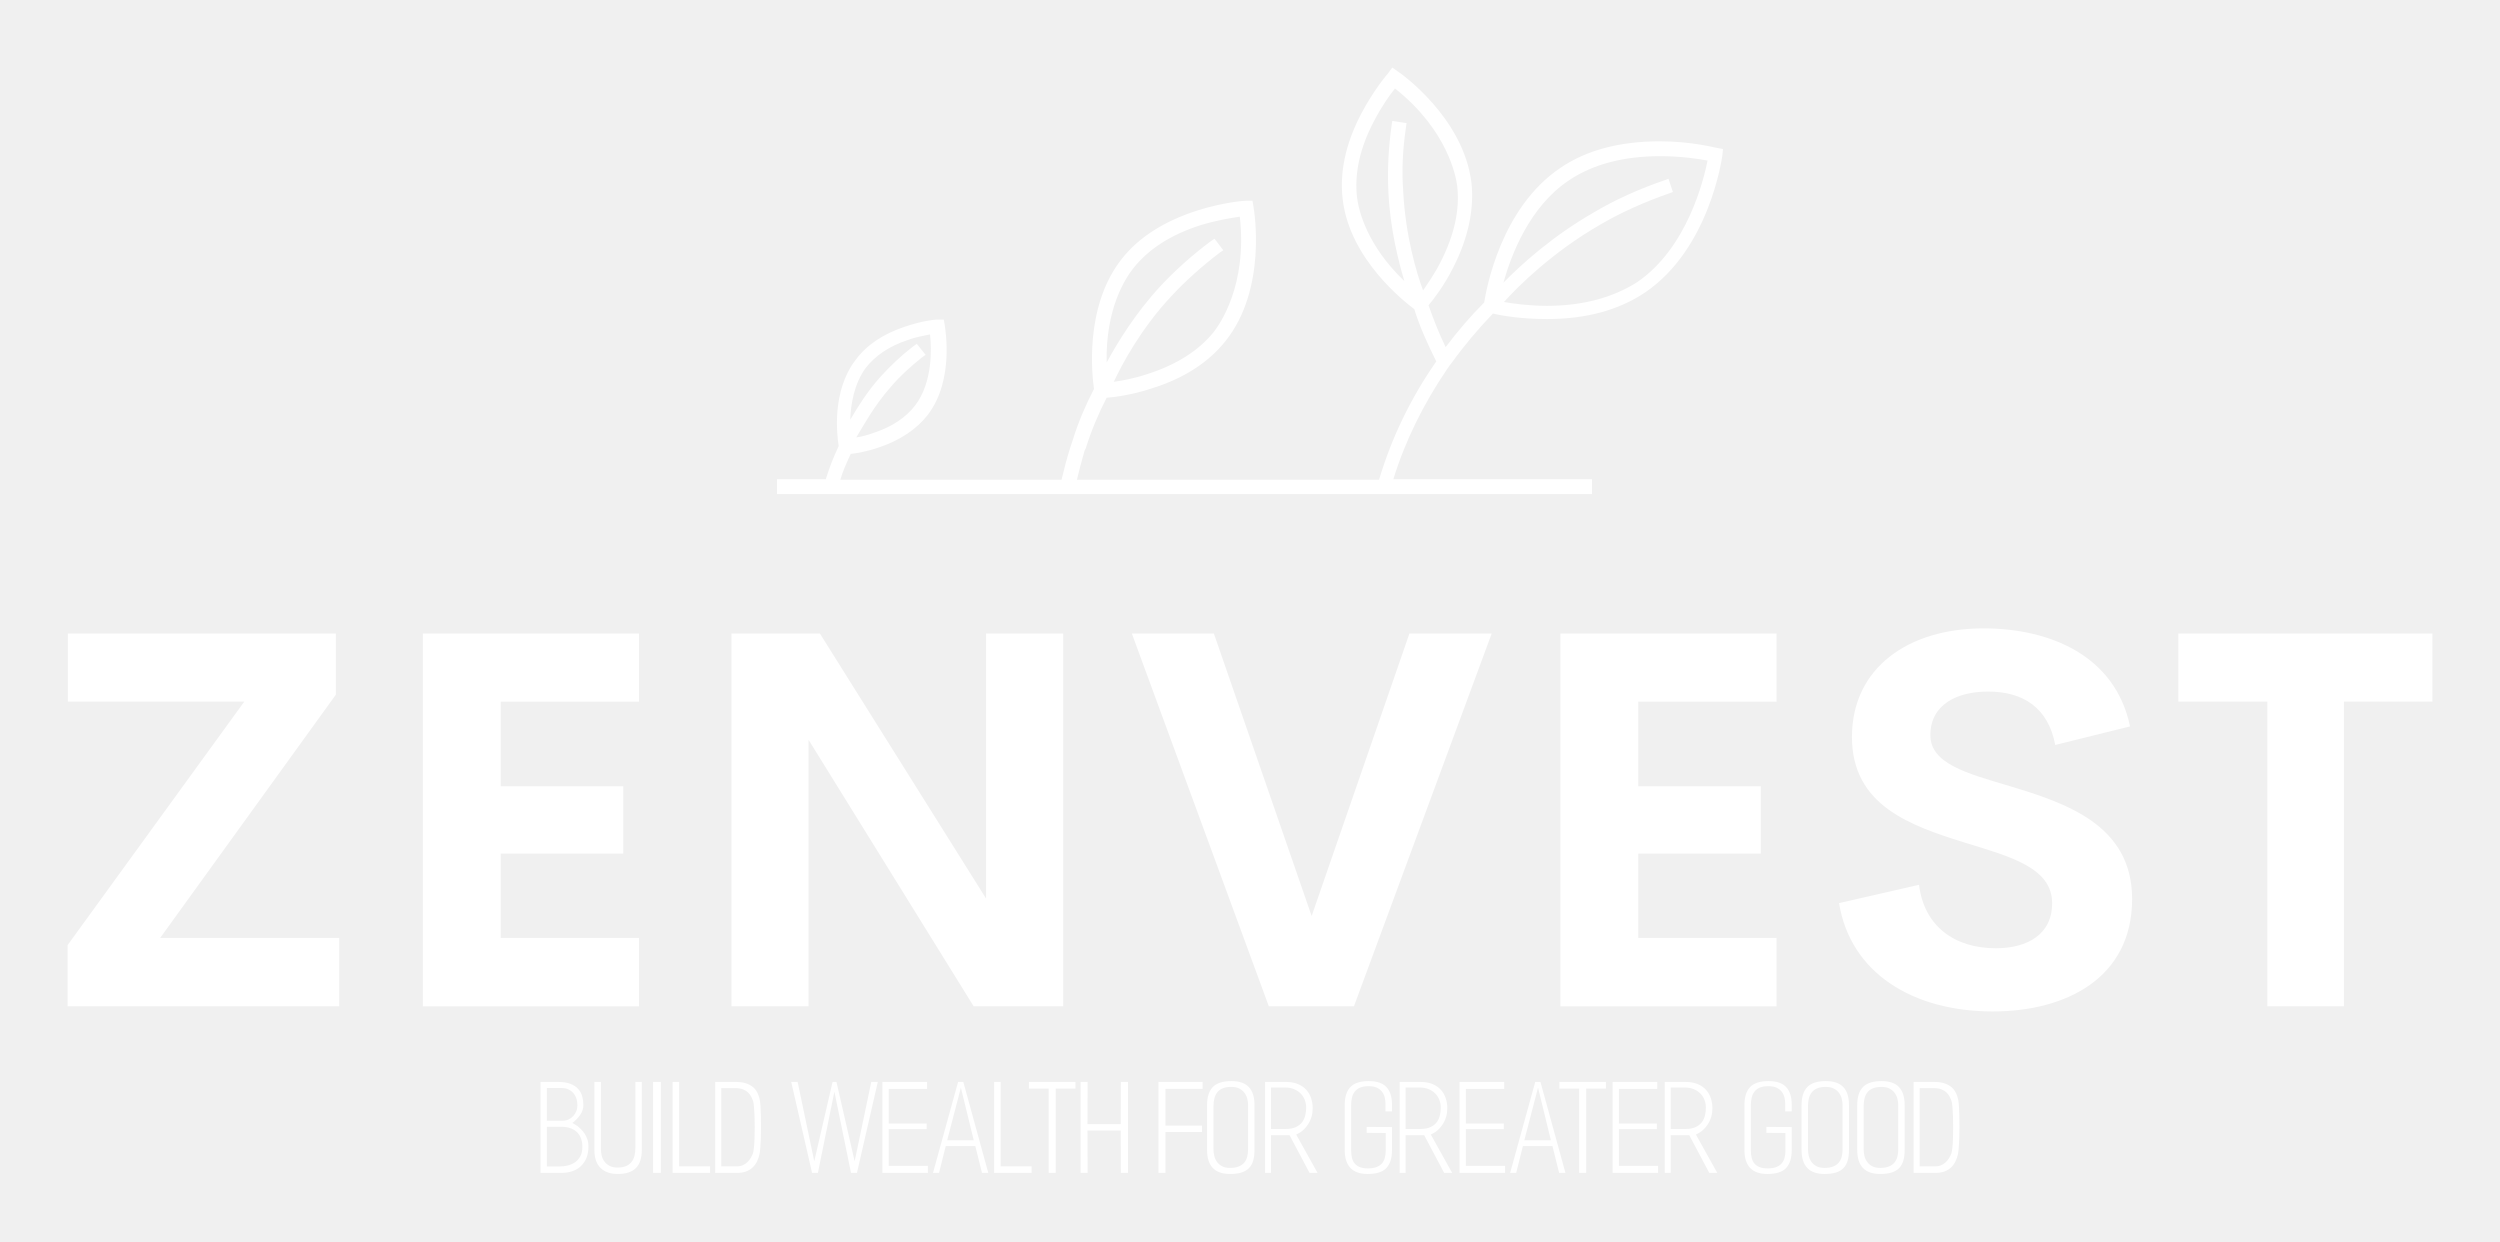
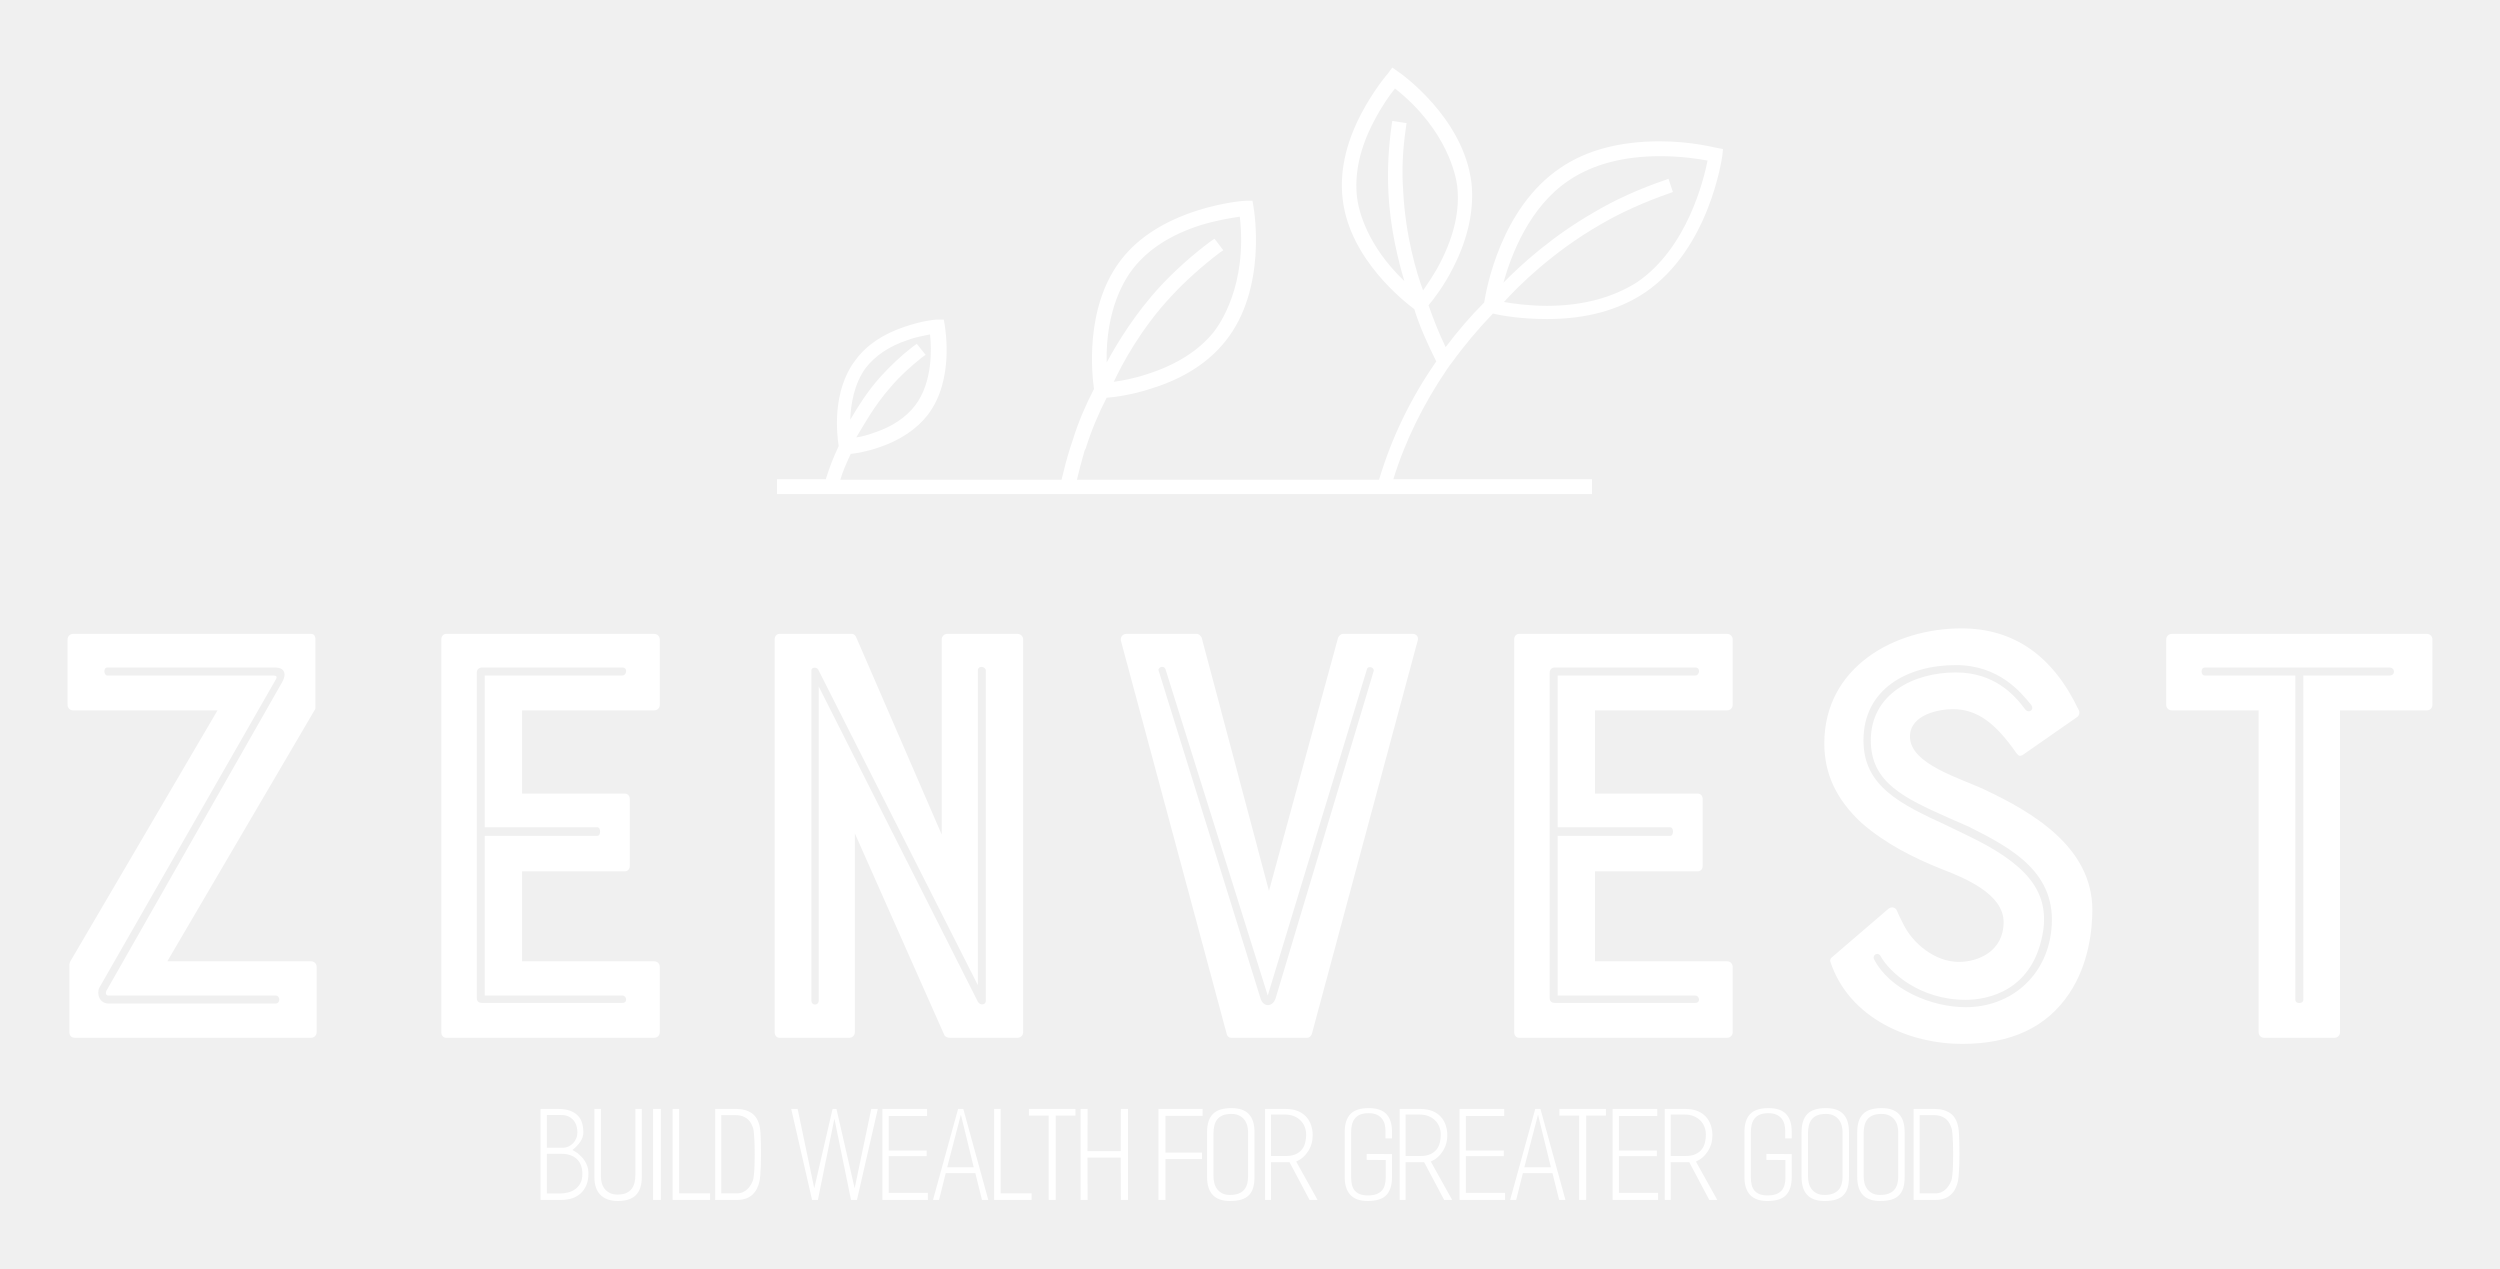
- <svg xmlns="http://www.w3.org/2000/svg" version="1.1" width="3171.429" height="1574.989" viewBox="0 0 3171.429 1574.989">
+ <svg xmlns="http://www.w3.org/2000/svg" version="1.1" width="3171.429" height="1609.275" viewBox="0 0 3171.429 1609.275">
  <g transform="scale(8.571429) translate(10, 10)">
-     <defs id="SvgjsDefs16433">
-       <linearGradient id="SvgjsLinearGradient16440">
-         <stop id="SvgjsStop16441" stop-color="#006838" offset="0" />
-         <stop id="SvgjsStop16442" stop-color="#96cf24" offset="1" />
+     <defs id="SvgjsDefs18191">
+       <linearGradient id="SvgjsLinearGradient18198">
+         <stop id="SvgjsStop18199" stop-color="#006838" offset="0" />
+         <stop id="SvgjsStop18200" stop-color="#96cf24" offset="1" />
      </linearGradient>
-       <linearGradient id="SvgjsLinearGradient16443">
-         <stop id="SvgjsStop16444" stop-color="#006838" offset="0" />
-         <stop id="SvgjsStop16445" stop-color="#96cf24" offset="1" />
+       <linearGradient id="SvgjsLinearGradient18201">
+         <stop id="SvgjsStop18202" stop-color="#006838" offset="0" />
+         <stop id="SvgjsStop18203" stop-color="#96cf24" offset="1" />
      </linearGradient>
-       <linearGradient id="SvgjsLinearGradient16446">
-         <stop id="SvgjsStop16447" stop-color="#ef4136" offset="0" />
-         <stop id="SvgjsStop16448" stop-color="#fbb040" offset="1" />
+       <linearGradient id="SvgjsLinearGradient18204">
+         <stop id="SvgjsStop18205" stop-color="#ef4136" offset="0" />
+         <stop id="SvgjsStop18206" stop-color="#fbb040" offset="1" />
      </linearGradient>
    </defs>
-     <g id="SvgjsG16434" featureKey="symbolFeature-0" transform="matrix(0.8144269,0,0,0.8144269,105,0.1628854)" fill="#fff">
+     <g id="SvgjsG18192" featureKey="symbolFeature-0" transform="matrix(0.8144269,0,0,0.8144269,105,0.1628854)" fill="#fff">
      <path d="M170.8,14.4c-0.2,0-4.5-1.2-10.4-1.2c-7.2,0-13.3,1.6-18,4.8c-10.9,7.3-13.5,22.1-13.9,24.5c-2.5,2.5-4.8,5.2-7,8.1  c-1.2-2.5-2.2-5-3.1-7.6c0.9-1.1,2.8-3.5,4.5-6.9c2.7-5.3,3.8-10.5,3.3-15.3c-1.4-11.9-12.9-20-13.4-20.3l-1-0.7L111,0.9  c-0.1,0.1-2.6,3-4.9,7.4c-2.8,5.4-3.9,10.6-3.3,15.5c1.3,10.9,11.3,18.6,13,19.9c1,3.2,2.4,6.3,4,9.5c-4.6,6.6-8.1,13.8-10.4,21.5  H54.5c0.4-1.7,0.8-3.2,1.2-4.6c0.1-0.4,0.2-0.8,0.4-1.1c1-3.2,2.3-6.3,3.8-9.2c1.4-0.1,4.6-0.5,8.2-1.7c5.8-1.8,10.3-4.7,13.4-8.6  c7.6-9.5,5.2-23.7,5.1-24.3L86.4,24L85.2,24c-0.4,0-4.2,0.3-8.9,1.8c-5.9,1.9-10.5,4.8-13.6,8.7c-7,8.8-5.4,21.6-5.1,23.7  c-1.5,2.9-2.8,5.9-3.8,9.1c0,0-0.1,0.3-0.5,1.5c-0.6,1.9-1.1,3.8-1.6,5.9H11.5c0.5-1.7,1.2-3.2,1.9-4.7c1-0.1,2.9-0.4,5.2-1.2  c3.8-1.3,6.8-3.3,8.8-5.9c4.9-6.4,3.1-15.8,3.1-16.2l-0.2-1.1L29,45.6c-0.5,0-2.9,0.3-5.8,1.3c-3.9,1.3-6.9,3.3-8.9,6  c-4.4,5.7-3.4,13.7-3.1,15.7c-0.9,1.9-1.7,3.9-2.3,5.9c0,0,0,0.1,0,0.1H0v2.7h148.1v-2.7H112c2.2-7.1,5.5-13.7,9.7-19.9  c0.3-0.4,0.5-0.8,0.8-1.1c2.3-3.2,4.9-6.3,7.6-9.1c1.6,0.4,5.2,1,9.8,1c7.1,0,13-1.6,17.8-4.8c11.7-7.9,14-24.3,14.1-25l0.1-1.1  L170.8,14.4z M139.9,43.1c-3.2,0-6.1-0.4-7.8-0.7c2.7-3,8.9-9.1,17.4-14c3.9-2.3,8.2-4.2,12.8-5.8l0.5-0.2l-0.8-2.4l-0.5,0.2  c-4.7,1.6-9.2,3.6-13.2,6c-7.3,4.2-13,9.3-16.3,12.7c1.4-5,4.7-13.8,11.9-18.6c4.3-2.9,9.9-4.4,16.6-4.4c3.8,0,7,0.5,8.6,0.8  c-0.7,3.5-3.7,15.9-12.8,22.1C151.9,41.6,146.4,43.1,139.9,43.1z M114.3,10.6l0.1-0.7l-2.6-0.4l-0.1,0.7c-0.6,4.2-0.8,8.3-0.6,12.2  c0.3,6.6,1.8,12.5,2.9,16.2c-6.8-6.5-8.3-12.8-8.6-15.2c-0.5-4.3,0.5-9,3.1-13.9c1.4-2.7,2.9-4.8,3.8-5.9  c9.6,7.6,11.1,16.1,11.3,17.7c0.5,4.3-0.5,8.9-3,13.8c-1.1,2.2-2.4,4-3.2,5.2c-1.2-3.2-3.2-10-3.6-17.9  C113.5,18.6,113.7,14.6,114.3,10.6z M71.6,41.4c2.6-2.8,5.6-5.5,8.9-8l0.6-0.4l-1.6-2.1l-0.6,0.4c-3.5,2.6-6.6,5.4-9.3,8.3  c-4.6,5-7.8,10.3-9.7,13.8c-0.2-9.7,3.3-15.2,4.9-17.2c2.8-3.5,6.9-6.1,12.3-7.8c3-0.9,5.6-1.3,7-1.5c1.4,12.5-3.7,19.6-4.7,20.9  c-2.7,3.4-6.8,6-12.1,7.7c-2.4,0.8-4.6,1.2-6.1,1.4C62.7,53.7,66.1,47.3,71.6,41.4z M20.7,57.8c1.6-1.9,3.5-3.6,5.6-5.3L27,52  l-1.6-2l-0.7,0.5c-2.2,1.7-4.2,3.6-6,5.6c-2.4,2.7-4.1,5.5-5.4,7.7c0.1-2.8,0.7-6.5,2.8-9.4c1.7-2.2,4.3-4,7.7-5.1  c1.6-0.6,3.1-0.8,4-1c0.3,2.5,0.5,8.7-2.7,12.9c-1.7,2.2-4.2,3.9-7.6,5c-1.1,0.4-2.2,0.7-3.1,0.8C15.7,64.9,17.6,61.3,20.7,57.8z" />
    </g>
-     <g id="SvgjsG16435" featureKey="nameFeature-0" transform="matrix(1.954731,0,0,1.954731,-3.47423,60.74202)" fill="#fff">
-       <path d="M8.789 34.824 l13.555 0 l0 5.176 l-20.566 0 l0 -4.629 l13.379 -18.438 l-13.359 0 l0 -5.156 l20.293 0 l0 4.629 z M45.044 16.934 l-10.469 0 l0 6.406 l9.277 0 l0 5.098 l-9.277 0 l0 6.387 l10.469 0 l0 5.176 l-16.367 0 l0 -28.223 l16.367 0 l0 5.156 z M71.318 11.777 l5.84 0 l0 28.223 l-6.777 0 l-12.5 -20.176 l0 20.176 l-5.84 0 l0 -28.223 l6.699 0 l12.578 20.059 l0 -20.059 z M103.374 11.777 l6.23 0 l-10.43 28.223 l-6.445 0 l-10.371 -28.223 l6.211 0 l7.402 21.387 z M131.172 16.934 l-10.469 0 l0 6.406 l9.277 0 l0 5.098 l-9.277 0 l0 6.387 l10.469 0 l0 5.176 l-16.367 0 l0 -28.223 l16.367 0 l0 5.156 z M147.544 40.391 c-6.055 0 -10.781 -2.91 -11.641 -8.203 l6.055 -1.387 c0.391 3.164 2.715 4.805 5.82 4.805 c2.383 0 4.277 -1.055 4.258 -3.438 c-0.02 -2.656 -3.145 -3.496 -6.582 -4.551 c-4.141 -1.289 -8.574 -2.812 -8.574 -8.008 c0 -5.254 4.297 -8.223 9.961 -8.223 c4.961 0 9.961 2.012 11.094 7.422 l-5.664 1.406 c-0.527 -2.812 -2.422 -4.043 -5.078 -4.043 c-2.363 0 -4.375 0.977 -4.375 3.301 c0 2.168 2.773 2.891 5.977 3.848 c4.258 1.289 9.297 2.93 9.297 8.555 c0 5.996 -5.02 8.516 -10.547 8.516 z M180.83 11.777 l0 5.156 l-6.699 0 l0 23.066 l-5.801 0 l0 -23.066 l-6.738 0 l0 -5.156 l19.238 0 z" />
+     <g id="SvgjsG18193" featureKey="nameFeature-0" transform="matrix(2.264287,0,0,2.264287,-8.332577,53.02084)" fill="#fff">
+       <path d="M10.2 35 l9.4 0 c0.2 0 0.36 0.16 0.36 0.36 l0 4.28 c0 0.2 -0.16 0.36 -0.36 0.36 l-15.44 0 c-0.16 0 -0.36 -0.08 -0.36 -0.36 l0 -4.44 s0 -0.04 0.04 -0.16 l9.64 -16.44 l-9.44 0 c-0.2 0 -0.36 -0.16 -0.36 -0.36 l0 -4.28 c0 -0.2 0.16 -0.36 0.36 -0.36 l15.56 0 c0.24 0 0.28 0.24 0.28 0.32 l0 4.48 c0 0.04 0 0.12 -0.04 0.16 z M6.28 15.8 c-0.28 0 -0.24 0.52 0 0.52 l10.8 0 c0.28 0 0.32 0.08 0.2 0.28 l-11.52 20.12 c-0.2 0.4 0 1.04 0.6 1.04 l10.92 0 c0.32 0 0.32 -0.52 0 -0.52 l-10.92 0 c-0.16 0 -0.2 -0.12 -0.16 -0.28 l11.48 -20.16 c0.4 -0.68 0.08 -1 -0.4 -1 l-11 0 z M28.429 40 c-0.2 0 -0.32 -0.16 -0.32 -0.36 l0 -25.68 c0 -0.2 0.12 -0.36 0.32 -0.36 l13.6 0 c0.2 0 0.36 0.16 0.36 0.36 l0 4.28 c0 0.2 -0.16 0.36 -0.36 0.36 l-8.64 0 l0 5.44 l6.72 0 c0.2 0 0.32 0.16 0.32 0.36 l0 4.36 c0 0.2 -0.12 0.36 -0.32 0.36 l-6.72 0 l0 5.88 l8.64 0 c0.2 0 0.36 0.16 0.36 0.36 l0 4.28 c0 0.2 -0.16 0.36 -0.36 0.36 l-13.6 0 z M30.429 16.12 l0 21.28 c0 0.24 0.16 0.32 0.32 0.32 l9.2 0 c0.36 0 0.28 -0.48 0 -0.48 l-9 0 l0 -10.44 l7.36 0 c0.24 0 0.24 -0.56 0 -0.56 l-7.36 0 l0 -9.92 l9 0 c0.28 0 0.36 -0.52 0 -0.52 l-9.2 0 c-0.16 0 -0.32 0.12 -0.32 0.32 z M60.818 13.96 c0 -0.2 0.16 -0.36 0.36 -0.36 l4.6 0 c0.2 0 0.36 0.16 0.36 0.36 l0 25.68 c0 0.2 -0.16 0.36 -0.36 0.36 l-4.44 0 c-0.16 0 -0.32 -0.08 -0.36 -0.2 l-5.84 -13.16 l0 13 c0 0.2 -0.16 0.36 -0.36 0.36 l-4.56 0 c-0.2 0 -0.32 -0.16 -0.32 -0.36 l0 -25.68 c0 -0.2 0.12 -0.36 0.32 -0.36 l4.72 0 c0.16 0 0.24 0.12 0.28 0.2 l5.6 12.92 l0 -12.76 z M63.698 37.6 l0 -21.6 c0 -0.28 -0.52 -0.36 -0.52 0 l0 20.56 l-10.44 -20.64 c-0.12 -0.16 -0.44 -0.16 -0.44 0.08 l0 21.56 c0 0.36 0.48 0.36 0.48 0 l0 -20.52 l10.4 20.6 c0.16 0.28 0.52 0.2 0.52 -0.04 z M77.807 13.84 l4.4 16.56 l4.52 -16.56 c0.08 -0.12 0.16 -0.24 0.32 -0.24 l4.56 0 c0.24 0 0.4 0.2 0.32 0.44 l-6.92 25.72 c-0.08 0.16 -0.16 0.24 -0.32 0.24 l-4.96 0 c-0.12 0 -0.24 -0.08 -0.28 -0.24 l-6.92 -25.72 c-0.04 -0.24 0.12 -0.44 0.36 -0.44 l4.6 0 c0.16 0 0.24 0.12 0.32 0.24 z M82.127 37.24 l-6.68 -21.32 c-0.12 -0.32 -0.56 -0.12 -0.44 0.12 l6.64 21.36 c0.16 0.6 0.8 0.64 1 0 l6.4 -21.36 c0.08 -0.24 -0.36 -0.4 -0.44 -0.12 z M98.556 40 c-0.2 0 -0.32 -0.16 -0.32 -0.36 l0 -25.68 c0 -0.2 0.12 -0.36 0.32 -0.36 l13.6 0 c0.2 0 0.36 0.16 0.36 0.36 l0 4.28 c0 0.2 -0.16 0.36 -0.36 0.36 l-8.64 0 l0 5.44 l6.72 0 c0.2 0 0.32 0.16 0.32 0.36 l0 4.36 c0 0.2 -0.12 0.36 -0.32 0.36 l-6.72 0 l0 5.88 l8.64 0 c0.2 0 0.36 0.16 0.36 0.36 l0 4.28 c0 0.2 -0.16 0.36 -0.36 0.36 l-13.6 0 z M100.556 16.12 l0 21.28 c0 0.24 0.16 0.32 0.32 0.32 l9.2 0 c0.36 0 0.28 -0.48 0 -0.48 l-9 0 l0 -10.44 l7.36 0 c0.24 0 0.24 -0.56 0 -0.56 l-7.36 0 l0 -9.92 l9 0 c0.28 0 0.36 -0.52 0 -0.52 l-9.2 0 c-0.16 0 -0.32 0.12 -0.32 0.32 z M129.025 23.8 c3.04 1.44 7 3.72 7 7.84 c0 1.2 -0.2 3.52 -1.52 5.48 c-1.48 2.2 -3.8 3.28 -7 3.28 c-3.4 0 -7.36 -1.64 -8.6 -5.36 c-0.04 -0.12 0 -0.24 0.12 -0.32 l3.68 -3.16 c0.16 -0.12 0.4 -0.12 0.52 0.08 c0.08 0.2 0.24 0.52 0.44 0.92 c0.6 1.24 2.04 2.48 3.64 2.48 c1.24 0 2.92 -0.68 2.92 -2.6 c0 -1.84 -2.52 -2.88 -4.08 -3.48 c-1.8 -0.72 -3.64 -1.64 -5.2 -3 c-1.64 -1.52 -2.44 -3.2 -2.44 -5.2 c0 -5 4.6 -7.52 8.96 -7.52 c3.44 0 6 1.8 7.68 5.36 c0.08 0.16 0 0.36 -0.12 0.44 l-3.56 2.48 c-0.16 0.08 -0.24 0.08 -0.4 -0.12 c-1.36 -1.96 -2.56 -2.88 -4.16 -2.88 c-0.84 0 -2.8 0.32 -2.8 1.8 c0 1.8 3.32 2.72 4.92 3.48 z M121.745 34.84 c1 2 3.76 3.16 6 3.16 c2.92 0 5.28 -2 5.6 -5.04 c0.4 -3.72 -2.52 -5.32 -5.4 -6.76 l-1.28 -0.56 c-2.96 -1.32 -5.12 -2.32 -5.12 -5.08 c0 -3.04 2.8 -4.44 5.56 -4.44 c2.52 0 3.84 1.48 4.52 2.4 c0.24 0.32 0.64 0.04 0.4 -0.28 c-0.68 -0.84 -2.12 -2.6 -4.92 -2.6 c-3.16 0 -6.04 1.56 -6.04 4.92 c0 3 2.4 4.16 5.44 5.56 l1.24 0.6 c3.96 1.88 5.4 3.64 5.08 6.2 c-0.6 4.08 -3.72 4.6 -5.08 4.6 c-3 0 -5 -1.8 -5.6 -2.92 c-0.2 -0.2 -0.48 0 -0.4 0.24 z M146.894 18.6 l-5.68 0 c-0.2 0 -0.36 -0.16 -0.36 -0.36 l0 -4.28 c0 -0.2 0.16 -0.36 0.36 -0.36 l16.68 0 c0.2 0 0.36 0.16 0.36 0.36 l0 4.28 c0 0.2 -0.16 0.36 -0.36 0.36 l-5.68 0 l0 21.04 c0 0.2 -0.16 0.36 -0.36 0.36 l-4.6 0 c-0.2 0 -0.36 -0.16 -0.36 -0.36 l0 -21.04 z M155.454 15.8 l-12.08 0 c-0.28 0 -0.28 0.52 0 0.52 l5.92 0 l0 21.2 c0 0.28 0.52 0.28 0.52 0 l0 -21.2 l5.64 0 c0.4 0 0.36 -0.52 0 -0.52 z" />
    </g>
-     <g id="SvgjsG16436" featureKey="sloganFeature-0" transform="matrix(0.8974357,0,0,0.8974357,70.00004,145.6385)" fill="#fff">
+     <g id="SvgjsG18194" featureKey="sloganFeature-0" transform="matrix(0.8974357,0,0,0.8974357,70.00004,149.6385)" fill="#fff">
      <path d="M6.62 18.92 c-0.787 0.72 -1.853 1.08 -3.2 1.08 l-3.42 0 l0 -15 l2.92 0 c0.8 0 1.467 0.103 2 0.31 s0.96 0.487 1.28 0.84 s0.543 0.763 0.67 1.23 s0.19 0.953 0.19 1.46 c0 0.547 -0.163 1.063 -0.49 1.55 s-0.763 0.943 -1.31 1.37 c0.213 0.133 0.38 0.237 0.5 0.31 s0.233 0.143 0.34 0.21 c0.173 0.147 0.367 0.323 0.58 0.53 s0.41 0.447 0.59 0.72 s0.33 0.583 0.45 0.93 s0.18 0.733 0.18 1.16 c0 0.747 -0.11 1.387 -0.33 1.92 s-0.537 0.993 -0.95 1.38 z M3.4 6 l-2.36 0 l0 5.4 l2.56 0 c0.36 0 0.69 -0.067 0.99 -0.2 s0.56 -0.317 0.78 -0.55 s0.393 -0.503 0.52 -0.81 s0.19 -0.64 0.19 -1 c0 -0.253 -0.037 -0.547 -0.11 -0.88 s-0.21 -0.643 -0.41 -0.93 s-0.473 -0.53 -0.82 -0.73 s-0.793 -0.3 -1.34 -0.3 z M3.52 12.4 l-2.48 0 l0 6.54 l2.14 0 c0.44 0 0.88 -0.053 1.32 -0.16 s0.84 -0.287 1.2 -0.54 s0.65 -0.587 0.87 -1 s0.33 -0.927 0.33 -1.54 c0 -0.56 -0.087 -1.05 -0.26 -1.47 s-0.413 -0.763 -0.72 -1.03 s-0.667 -0.467 -1.08 -0.6 s-0.853 -0.2 -1.32 -0.2 z M12.74 20.18 c-1.227 0 -2.177 -0.333 -2.85 -1 s-1.01 -1.653 -1.01 -2.96 l0 -11.22 l1.08 0 l0 11.16 c0 0.32 0.043 0.657 0.13 1.01 s0.237 0.673 0.45 0.96 s0.497 0.523 0.85 0.71 s0.79 0.28 1.31 0.28 c0.573 0 1.047 -0.083 1.42 -0.25 s0.673 -0.397 0.9 -0.69 s0.387 -0.64 0.48 -1.04 s0.14 -0.827 0.14 -1.28 l0 -10.86 l1.06 0 l0 11.22 c0 1.333 -0.323 2.327 -0.97 2.98 s-1.643 0.98 -2.99 0.98 z M18.56 20 l0 -15 l1.28 0 l0 15 l-1.28 0 z M21.78 20 l0 -15 l1.08 0 l0 13.92 l5.1 0 l0 1.08 l-6.18 0 z M36.1 16.96 c-0.093 0.413 -0.23 0.803 -0.41 1.17 s-0.417 0.69 -0.71 0.97 s-0.65 0.5 -1.07 0.66 s-0.91 0.24 -1.47 0.24 l-3.64 0 l0 -15 l3.5 0 c1.013 0 1.863 0.237 2.55 0.71 s1.13 1.27 1.33 2.39 c0.04 0.213 0.073 0.543 0.1 0.99 s0.047 0.96 0.06 1.54 s0.02 1.19 0.02 1.83 s-0.01 1.253 -0.03 1.84 s-0.05 1.117 -0.09 1.59 s-0.087 0.83 -0.14 1.07 z M32.12 6.02 l-2.32 0 l0 12.9 l2.6 0 c0.36 0 0.68 -0.063 0.96 -0.19 s0.53 -0.293 0.75 -0.5 s0.403 -0.437 0.55 -0.69 s0.267 -0.5 0.36 -0.74 c0.067 -0.173 0.123 -0.487 0.17 -0.94 s0.08 -0.97 0.1 -1.55 s0.03 -1.197 0.03 -1.85 s-0.01 -1.267 -0.03 -1.84 s-0.05 -1.08 -0.09 -1.52 s-0.087 -0.747 -0.14 -0.92 c-0.08 -0.24 -0.187 -0.49 -0.32 -0.75 s-0.31 -0.493 -0.53 -0.7 s-0.5 -0.377 -0.84 -0.51 s-0.757 -0.2 -1.25 -0.2 z M52.18 20 l-0.98 0 l-2.74 -13.4 l-2.72 13.4 l-0.96 0 l-3.44 -15 l1.06 0 l2.74 13.08 l3.02 -13.08 l0.64 0 l3 13.08 l2.74 -13.08 l1.08 0 z M56.38 20 l0 -15 l7.36 0 l0 1.16 l-6.32 0 l0 5.7 l6.26 0 l0 0.92 l-6.26 0 l0 6.06 l6.46 0 l0 1.16 l-7.5 0 z M72.8 20 l-1.1 -4.42 l-4.88 0 l-1.1 4.42 l-1 0 l4.14 -15 l0.86 0 l4.12 15 l-1.04 0 z M69.32 5.94 l-2.26 8.68 l4.38 0 z M74.8 20 l0 -15 l1.08 0 l0 13.92 l5.1 0 l0 1.08 l-6.18 0 z M84.96 6.1 l0 13.9 l-1.16 0 l0 -13.9 l-3.26 0 l0 -1.1 l7.68 0 l0 1.1 l-3.26 0 z M95.7 20 l-0.02 -6.98 l-5.48 0 l0.02 6.98 l-1.16 0 l0 -15 l1.16 0 l-0.02 6.96 l5.48 0 l0.02 -6.96 l1.18 0 l0 15 l-1.18 0 z M103.06 6.14 l0 6.06 l6.02 0 l0 1.06 l-6.02 0 l0 6.74 l-1.16 0 l0 -15 l7.28 0 l0 1.14 l-6.12 0 z M113.7 20.18 c-2.52 0 -3.78 -1.32 -3.78 -3.96 l0 -7.4 c0 -1.333 0.317 -2.327 0.95 -2.98 s1.657 -0.98 3.07 -0.98 c1.293 0 2.25 0.33 2.87 0.99 s0.93 1.637 0.93 2.93 l0 7.44 c0 0.667 -0.07 1.247 -0.21 1.74 s-0.37 0.907 -0.69 1.24 s-0.737 0.58 -1.25 0.74 s-1.143 0.24 -1.89 0.24 z M116.68 8.76 c0 -0.333 -0.047 -0.673 -0.14 -1.02 s-0.247 -0.663 -0.46 -0.95 s-0.497 -0.52 -0.85 -0.7 s-0.79 -0.27 -1.31 -0.27 c-0.573 0 -1.05 0.08 -1.43 0.24 s-0.68 0.383 -0.9 0.67 s-0.377 0.623 -0.47 1.01 s-0.14 0.807 -0.14 1.26 l0 7.1 c0 0.347 0.04 0.7 0.12 1.06 s0.223 0.69 0.43 0.99 s0.487 0.547 0.84 0.74 s0.797 0.29 1.33 0.29 c0.573 0 1.05 -0.077 1.43 -0.23 s0.683 -0.363 0.91 -0.63 s0.39 -0.583 0.49 -0.95 s0.15 -0.763 0.15 -1.19 l0 -7.42 z M126.82 20 l-3.3 -6.22 l-3.06 0 l0 6.22 l-0.98 0 l0 -15 l3.4 0 c0.787 0 1.46 0.117 2.02 0.35 s1.02 0.55 1.38 0.95 s0.627 0.863 0.8 1.39 s0.26 1.077 0.26 1.65 c0 0.973 -0.25 1.85 -0.75 2.63 s-1.157 1.35 -1.97 1.71 l3.52 6.32 l-1.32 0 z M122.74 5.92 l-2.28 -0 l0 6.84 l2.42 0 c0.68 0 1.24 -0.103 1.68 -0.31 s0.783 -0.473 1.03 -0.8 s0.42 -0.7 0.52 -1.12 s0.15 -0.85 0.15 -1.29 c0 -0.467 -0.08 -0.9 -0.24 -1.3 s-0.39 -0.75 -0.69 -1.05 s-0.667 -0.537 -1.1 -0.71 s-0.93 -0.26 -1.49 -0.26 z M136.4 20.18 c-1.267 0 -2.213 -0.333 -2.84 -1 s-0.94 -1.653 -0.94 -2.96 l0 -7.4 c0 -1.333 0.313 -2.327 0.94 -2.98 s1.64 -0.98 3.04 -0.98 c1.32 0 2.287 0.33 2.9 0.99 s0.92 1.637 0.92 2.93 l0 1.08 l-1.08 0 l0 -1.28 c0 -0.333 -0.04 -0.67 -0.12 -1.01 s-0.223 -0.65 -0.43 -0.93 s-0.49 -0.507 -0.85 -0.68 s-0.82 -0.26 -1.38 -0.26 s-1.023 0.077 -1.39 0.23 s-0.66 0.37 -0.88 0.65 s-0.377 0.61 -0.47 0.99 s-0.14 0.797 -0.14 1.25 l0 7.48 c0 0.467 0.047 0.883 0.14 1.25 s0.25 0.677 0.47 0.93 s0.507 0.447 0.86 0.58 s0.783 0.2 1.29 0.2 c0.56 0 1.027 -0.07 1.4 -0.21 s0.673 -0.337 0.9 -0.59 s0.39 -0.56 0.49 -0.92 s0.15 -0.753 0.15 -1.18 l0 -2.94 l-3.14 -0.02 l0 -0.98 l4.18 0.02 l0 3.78 c0 1.32 -0.307 2.31 -0.92 2.97 s-1.647 0.99 -3.1 0.99 z M149.02 20 l-3.3 -6.22 l-3.06 0 l0 6.22 l-0.98 0 l0 -15 l3.4 0 c0.787 0 1.46 0.117 2.02 0.35 s1.02 0.55 1.38 0.95 s0.627 0.863 0.8 1.39 s0.26 1.077 0.26 1.65 c0 0.973 -0.25 1.85 -0.75 2.63 s-1.157 1.35 -1.97 1.71 l3.52 6.32 l-1.32 0 z M144.94 5.92 l-2.28 -0 l0 6.84 l2.42 0 c0.68 0 1.24 -0.103 1.68 -0.31 s0.783 -0.473 1.03 -0.8 s0.42 -0.7 0.52 -1.12 s0.15 -0.85 0.15 -1.29 c0 -0.467 -0.08 -0.9 -0.24 -1.3 s-0.39 -0.75 -0.69 -1.05 s-0.667 -0.537 -1.1 -0.71 s-0.93 -0.26 -1.49 -0.26 z M151.56 20 l0 -15 l7.36 0 l0 1.16 l-6.32 0 l0 5.7 l6.26 0 l0 0.92 l-6.26 0 l0 6.06 l6.46 0 l0 1.16 l-7.5 0 z M167.98 20 l-1.1 -4.42 l-4.88 0 l-1.1 4.42 l-1 0 l4.14 -15 l0.86 0 l4.12 15 l-1.04 0 z M164.5 5.94 l-2.26 8.68 l4.38 0 z M172.44 6.1 l0 13.9 l-1.16 0 l0 -13.9 l-3.26 0 l0 -1.1 l7.68 0 l0 1.1 l-3.26 0 z M176.8 20 l0 -15 l7.36 0 l0 1.16 l-6.32 0 l0 5.7 l6.26 0 l0 0.92 l-6.26 0 l0 6.06 l6.46 0 l0 1.16 l-7.5 0 z M192.74 20 l-3.3 -6.22 l-3.06 0 l0 6.22 l-0.98 0 l0 -15 l3.4 0 c0.787 0 1.46 0.117 2.02 0.35 s1.02 0.55 1.38 0.95 s0.627 0.863 0.8 1.39 s0.26 1.077 0.26 1.65 c0 0.973 -0.25 1.85 -0.75 2.63 s-1.157 1.35 -1.97 1.71 l3.52 6.32 l-1.32 0 z M188.66 5.92 l-2.28 -0 l0 6.84 l2.42 0 c0.68 0 1.24 -0.103 1.68 -0.31 s0.783 -0.473 1.03 -0.8 s0.42 -0.7 0.52 -1.12 s0.15 -0.85 0.15 -1.29 c0 -0.467 -0.08 -0.9 -0.24 -1.3 s-0.39 -0.75 -0.69 -1.05 s-0.667 -0.537 -1.1 -0.71 s-0.93 -0.26 -1.49 -0.26 z M202.32 20.18 c-1.267 0 -2.213 -0.333 -2.84 -1 s-0.94 -1.653 -0.94 -2.96 l0 -7.4 c0 -1.333 0.313 -2.327 0.94 -2.98 s1.64 -0.98 3.04 -0.98 c1.32 0 2.287 0.33 2.9 0.99 s0.92 1.637 0.92 2.93 l0 1.08 l-1.08 0 l0 -1.28 c0 -0.333 -0.04 -0.67 -0.12 -1.01 s-0.223 -0.65 -0.43 -0.93 s-0.49 -0.507 -0.85 -0.68 s-0.82 -0.26 -1.38 -0.26 s-1.023 0.077 -1.39 0.23 s-0.66 0.37 -0.88 0.65 s-0.377 0.61 -0.47 0.99 s-0.14 0.797 -0.14 1.25 l0 7.48 c0 0.467 0.047 0.883 0.14 1.25 s0.25 0.677 0.47 0.93 s0.507 0.447 0.86 0.58 s0.783 0.2 1.29 0.2 c0.56 0 1.027 -0.07 1.4 -0.21 s0.673 -0.337 0.9 -0.59 s0.39 -0.56 0.49 -0.92 s0.15 -0.753 0.15 -1.18 l0 -2.94 l-3.14 -0.02 l0 -0.98 l4.18 0.02 l0 3.78 c0 1.32 -0.307 2.31 -0.92 2.97 s-1.647 0.99 -3.1 0.99 z M211.74 20.18 c-2.52 0 -3.78 -1.32 -3.78 -3.96 l0 -7.4 c0 -1.333 0.317 -2.327 0.95 -2.98 s1.657 -0.98 3.07 -0.98 c1.293 0 2.25 0.33 2.87 0.99 s0.93 1.637 0.93 2.93 l0 7.44 c0 0.667 -0.07 1.247 -0.21 1.74 s-0.37 0.907 -0.69 1.24 s-0.737 0.58 -1.25 0.74 s-1.143 0.24 -1.89 0.24 z M214.72 8.76 c0 -0.333 -0.047 -0.673 -0.14 -1.02 s-0.247 -0.663 -0.46 -0.95 s-0.497 -0.52 -0.85 -0.7 s-0.79 -0.27 -1.31 -0.27 c-0.573 0 -1.05 0.08 -1.43 0.24 s-0.68 0.383 -0.9 0.67 s-0.377 0.623 -0.47 1.01 s-0.14 0.807 -0.14 1.26 l0 7.1 c0 0.347 0.04 0.7 0.12 1.06 s0.223 0.69 0.43 0.99 s0.487 0.547 0.84 0.74 s0.797 0.29 1.33 0.29 c0.573 0 1.05 -0.077 1.43 -0.23 s0.683 -0.363 0.91 -0.63 s0.39 -0.583 0.49 -0.95 s0.15 -0.763 0.15 -1.19 l0 -7.42 z M220.92 20.18 c-2.52 0 -3.78 -1.32 -3.78 -3.96 l0 -7.4 c0 -1.333 0.317 -2.327 0.95 -2.98 s1.657 -0.98 3.07 -0.98 c1.293 0 2.25 0.33 2.87 0.99 s0.93 1.637 0.93 2.93 l0 7.44 c0 0.667 -0.07 1.247 -0.21 1.74 s-0.37 0.907 -0.69 1.24 s-0.737 0.58 -1.25 0.74 s-1.143 0.24 -1.89 0.24 z M223.9 8.76 c0 -0.333 -0.047 -0.673 -0.14 -1.02 s-0.247 -0.663 -0.46 -0.95 s-0.497 -0.52 -0.85 -0.7 s-0.79 -0.27 -1.31 -0.27 c-0.573 0 -1.05 0.08 -1.43 0.24 s-0.68 0.383 -0.9 0.67 s-0.377 0.623 -0.47 1.01 s-0.14 0.807 -0.14 1.26 l0 7.1 c0 0.347 0.04 0.7 0.12 1.06 s0.223 0.69 0.43 0.99 s0.487 0.547 0.84 0.74 s0.797 0.29 1.33 0.29 c0.573 0 1.05 -0.077 1.43 -0.23 s0.683 -0.363 0.91 -0.63 s0.39 -0.583 0.49 -0.95 s0.15 -0.763 0.15 -1.19 l0 -7.42 z M233.74 16.96 c-0.093 0.413 -0.23 0.803 -0.41 1.17 s-0.417 0.69 -0.71 0.97 s-0.65 0.5 -1.07 0.66 s-0.91 0.24 -1.47 0.24 l-3.64 0 l0 -15 l3.5 0 c1.013 0 1.863 0.237 2.55 0.71 s1.13 1.27 1.33 2.39 c0.04 0.213 0.073 0.543 0.1 0.99 s0.047 0.96 0.06 1.54 s0.02 1.19 0.02 1.83 s-0.01 1.253 -0.03 1.84 s-0.05 1.117 -0.09 1.59 s-0.087 0.83 -0.14 1.07 z M229.76 6.02 l-2.32 0 l0 12.9 l2.6 0 c0.36 0 0.68 -0.063 0.96 -0.19 s0.53 -0.293 0.75 -0.5 s0.403 -0.437 0.55 -0.69 s0.267 -0.5 0.36 -0.74 c0.067 -0.173 0.123 -0.487 0.17 -0.94 s0.08 -0.97 0.1 -1.55 s0.03 -1.197 0.03 -1.85 s-0.01 -1.267 -0.03 -1.84 s-0.05 -1.08 -0.09 -1.52 s-0.087 -0.747 -0.14 -0.92 c-0.08 -0.24 -0.187 -0.49 -0.32 -0.75 s-0.31 -0.493 -0.53 -0.7 s-0.5 -0.377 -0.84 -0.51 s-0.757 -0.2 -1.25 -0.2 z" />
    </g>
  </g>
</svg>
